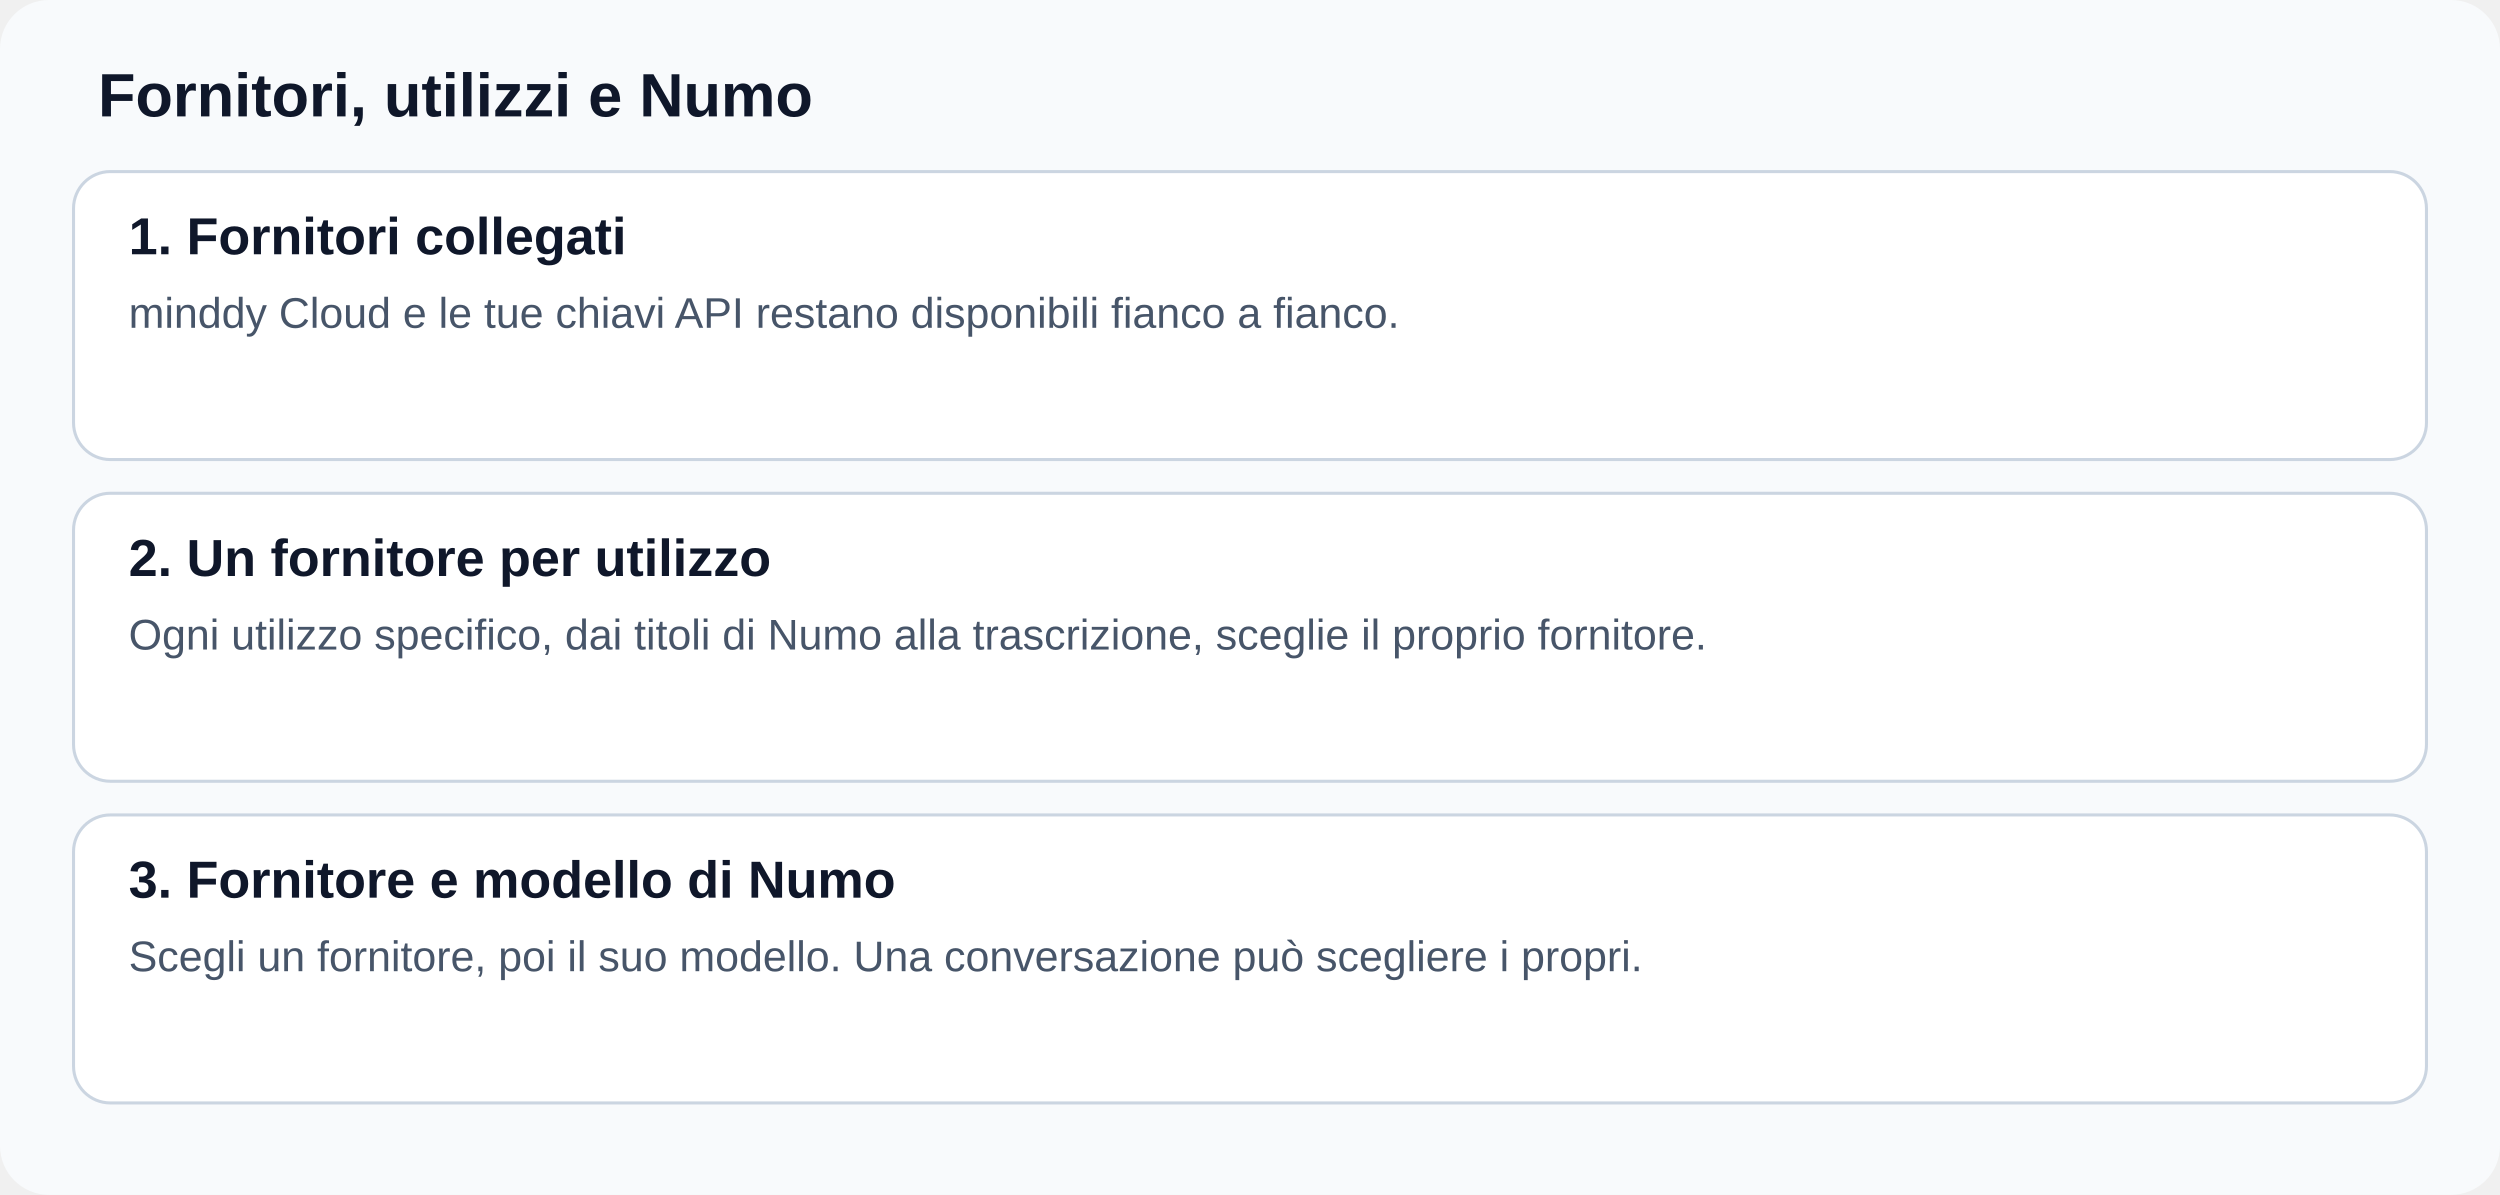
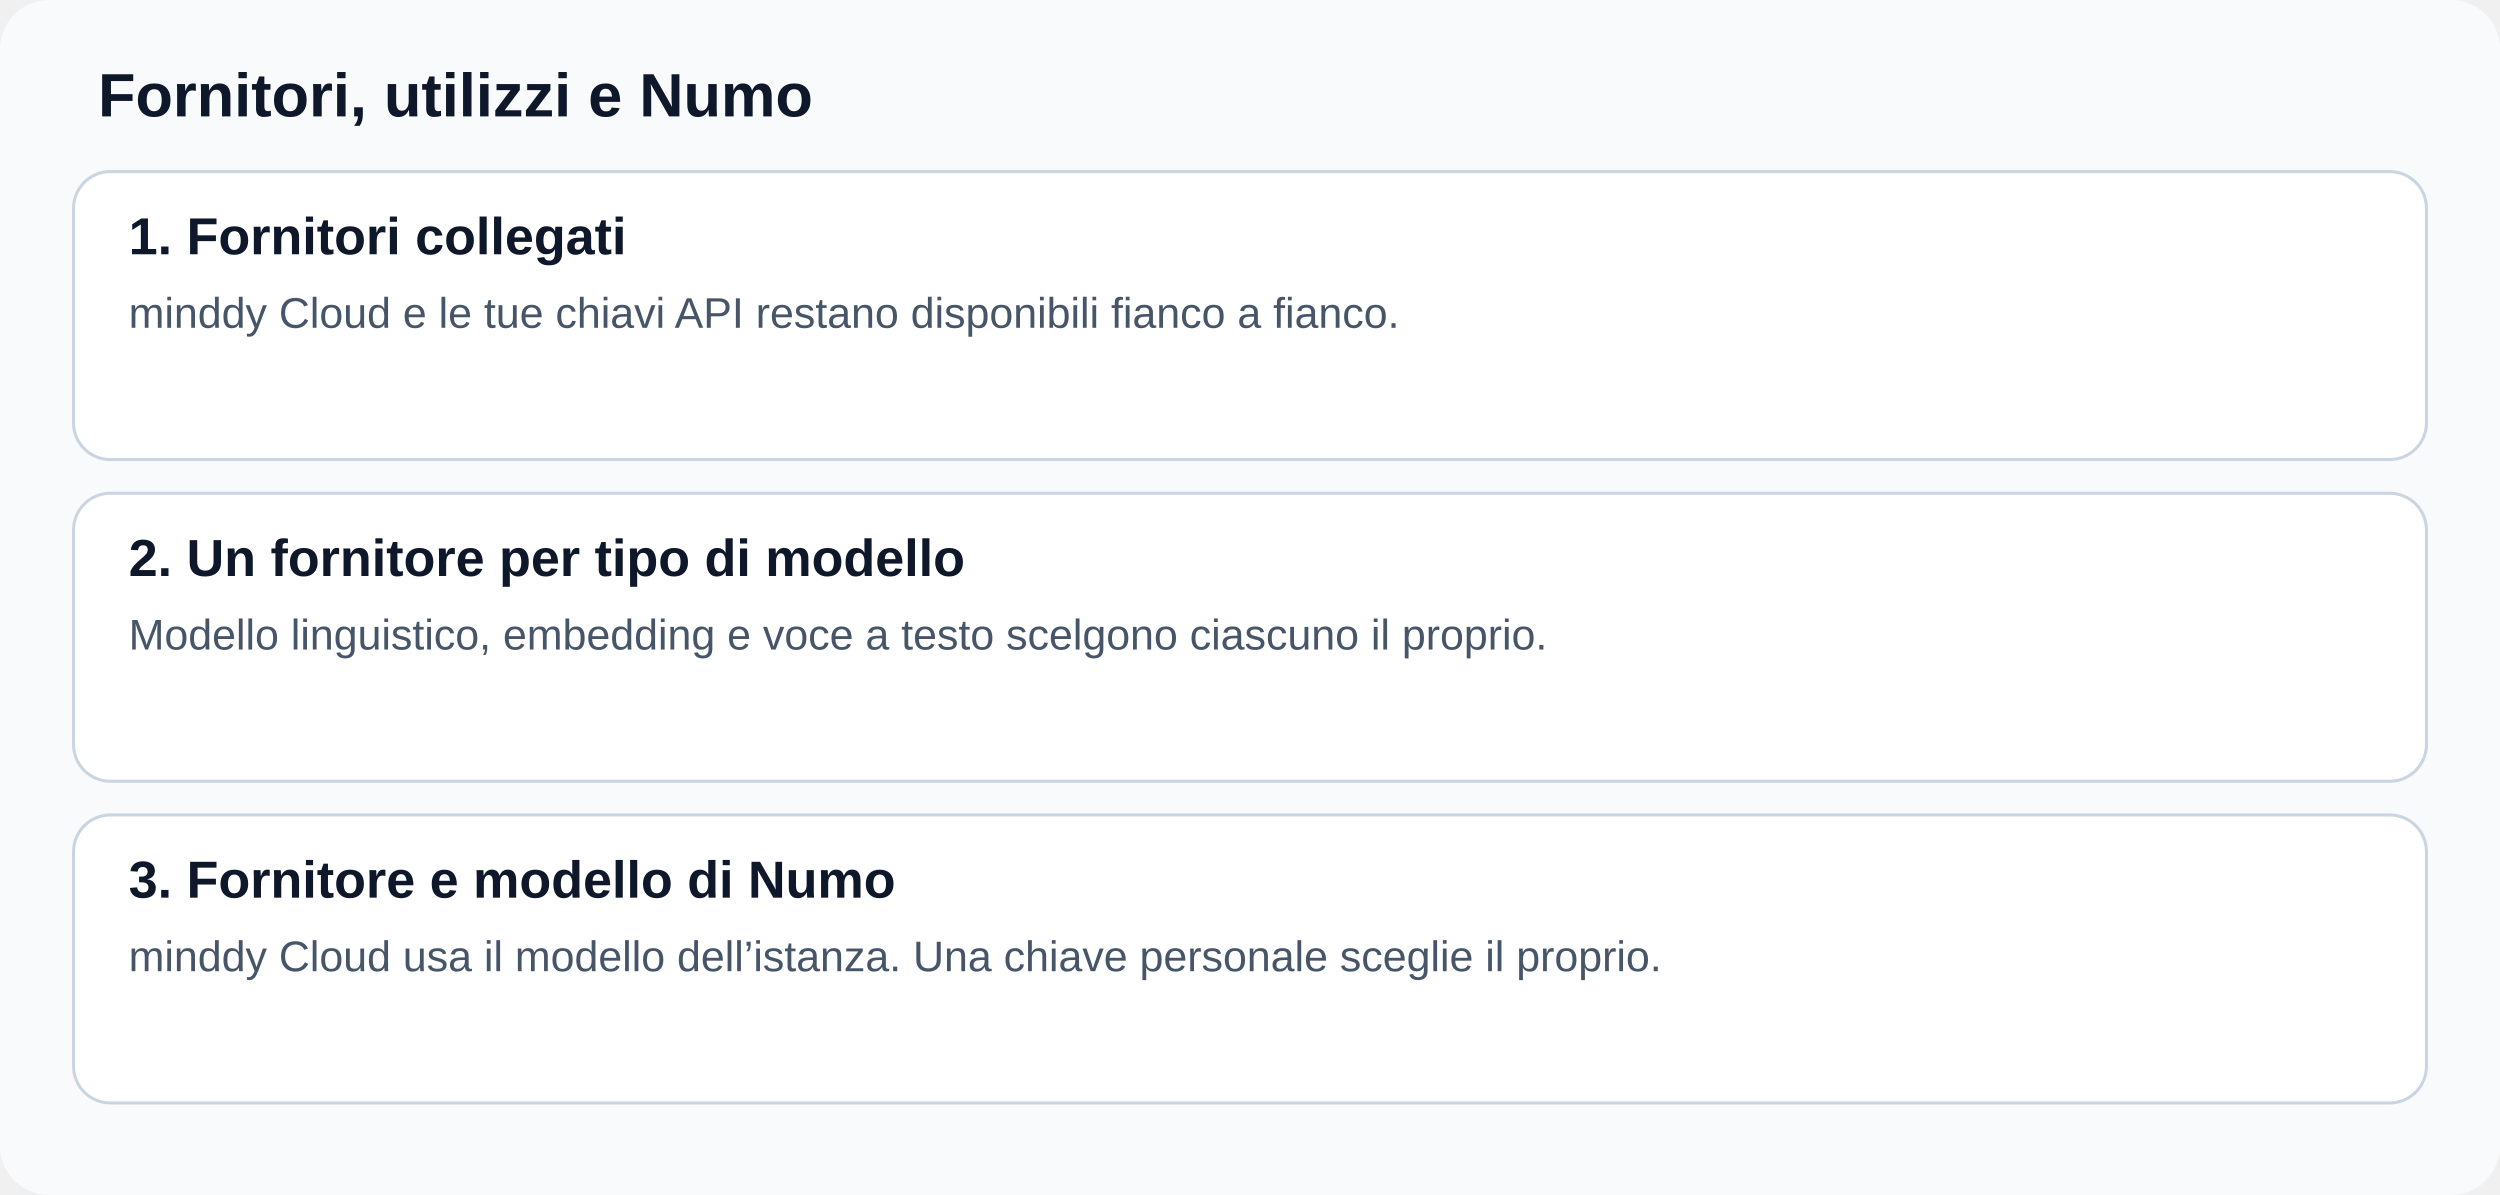
<svg xmlns="http://www.w3.org/2000/svg" width="816" height="390" viewBox="0 0 816 390" role="img" aria-labelledby="title desc">
  <rect width="816" height="390" rx="16" fill="#f8fafc" />
  <text x="32" y="38" font-family="Arial,sans-serif" font-size="20" font-weight="bold" fill="#0f172a">Fornitori, utilizzi e Numo</text>
  <rect x="24" y="56" width="768" height="94" rx="12" fill="#fff" stroke="#cbd5e1" />
  <text x="42" y="83" font-family="Arial,sans-serif" font-size="17" font-weight="bold" fill="#0f172a">1. Fornitori collegati</text>
  <text x="42" y="107" font-family="Arial,sans-serif" font-size="14" fill="#475569">minddy Cloud e le tue chiavi API restano disponibili fianco a fianco.</text>
  <rect x="24" y="161" width="768" height="94" rx="12" fill="#fff" stroke="#cbd5e1" />
-   <text x="42" y="188" font-family="Arial,sans-serif" font-size="17" font-weight="bold" fill="#0f172a">2. Un fornitore per utilizzo</text>
-   <text x="42" y="212" font-family="Arial,sans-serif" font-size="14" fill="#475569">Ogni utilizzo specifico, dai titoli di Numo alla trascrizione, sceglie il proprio fornitore.</text>
+   <text x="42" y="188" font-family="Arial,sans-serif" font-size="17" font-weight="bold" fill="#0f172a">2. Un fornitore per tipo di modello</text>
+   <text x="42" y="212" font-family="Arial,sans-serif" font-size="14" fill="#475569">Modello linguistico, embedding e voce a testo scelgono ciascuno il proprio.</text>
  <rect x="24" y="266" width="768" height="94" rx="12" fill="#fff" stroke="#cbd5e1" />
  <text x="42" y="293" font-family="Arial,sans-serif" font-size="17" font-weight="bold" fill="#0f172a">3. Fornitore e modello di Numo</text>
-   <text x="42" y="317" font-family="Arial,sans-serif" font-size="14" fill="#475569">Scegli un fornitore, poi il suo modello. Una conversazione può scegliere i propri.</text>
+   <text x="42" y="317" font-family="Arial,sans-serif" font-size="14" fill="#475569">minddy Cloud usa il modello dell’istanza. Una chiave personale sceglie il proprio.</text>
</svg>
